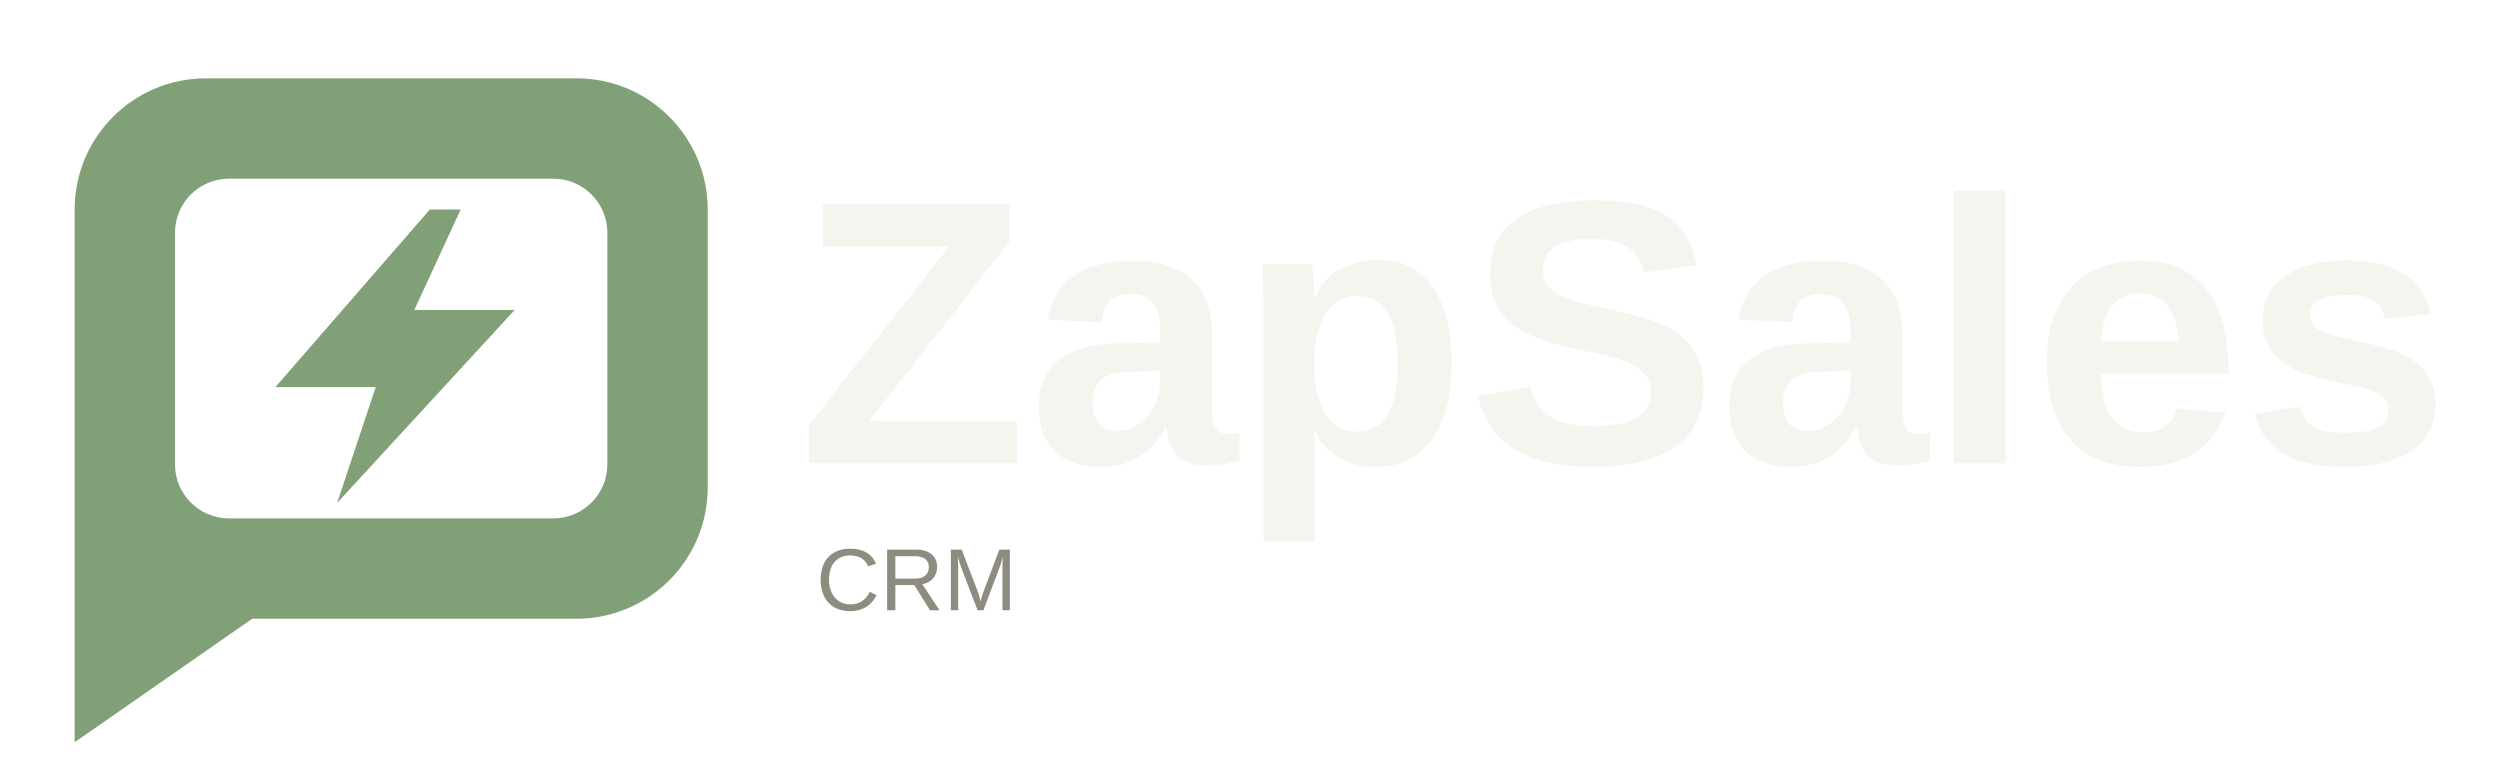
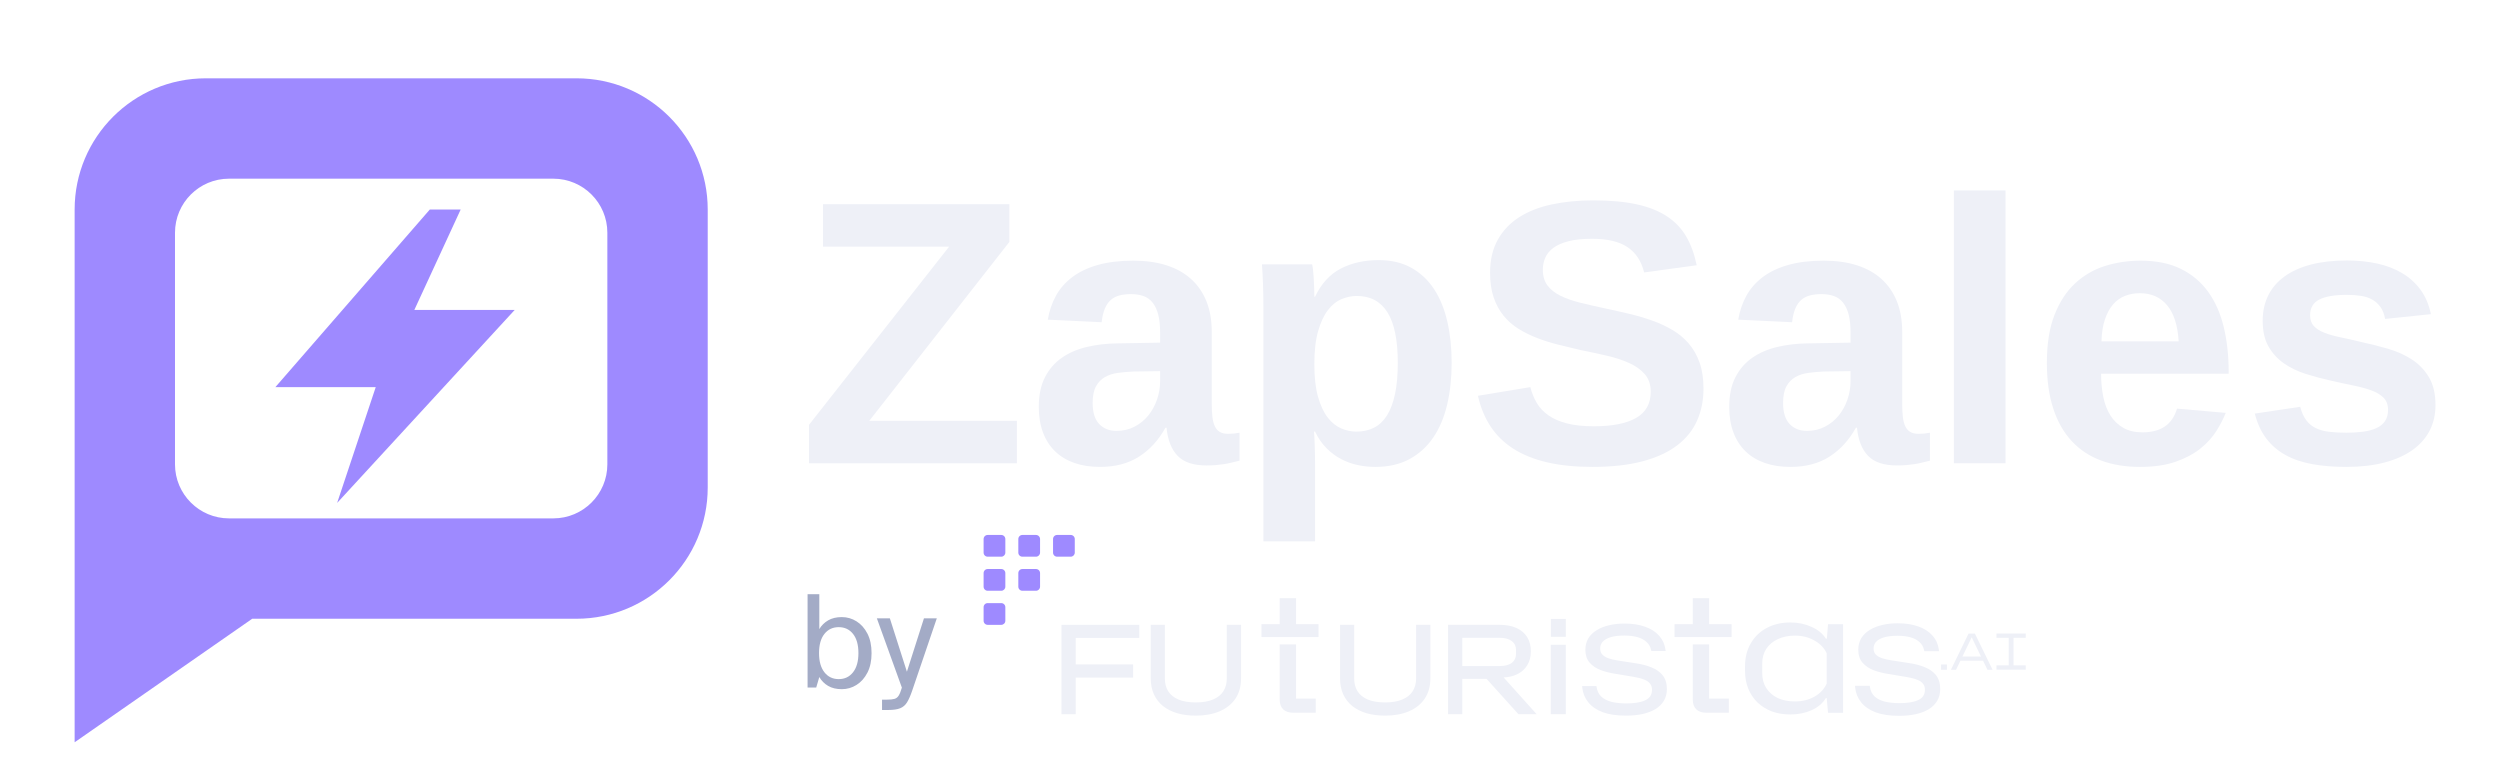
<svg xmlns="http://www.w3.org/2000/svg" viewBox="51 25 680 211" width="1360" height="422" role="img" aria-labelledby="title desc">
-   <g fill="#82A077" transform="translate(44 19) scale(1.05)">
+   <g fill="#9e8aff" transform="translate(44 19) scale(1.05)">
    <path d="M60 26H156A34 34 0 0 1 190 60V132A34 34 0 0 1 156 166H72L26 198V60A34 34 0 0 1 60 26ZM66 52A14 14 0 0 0 52 66V126A14 14 0 0 0 66 140H150A14 14 0 0 0 164 126V66A14 14 0 0 0 150 52Z" />
    <path d="M118 60L78 106H104L94 136L140 86H114L126 60Z" />
  </g>
-   <g fill="#F5F4EF">
+   <g fill="#eef0f7">
    <path transform="translate(268 151) scale(0.05 -0.05)" d="M1192 0L61 0L61 209L823 1178L137 1178L137 1409L1151 1409L1151 1204L389 231L1192 231Z" />
    <path transform="translate(330.55 151) scale(0.05 -0.05)" d="M393 -20Q315 -20 253.5 1.5Q192 23 149 64.5Q106 106 83 167Q60 228 60 306Q60 402 93.5 467.5Q127 533 185 573.5Q243 614 321 632.5Q399 651 487 652L720 656L720 711Q720 770 709.5 809.5Q699 849 679 874Q659 899 629.5 909.5Q600 920 562 920Q527 920 499.5 913Q472 906 452 888.5Q432 871 419.5 841.5Q407 812 402 767L109 781Q121 852 153 910.5Q185 969 241.5 1012Q298 1055 380.5 1078.5Q463 1102 574 1102Q675 1102 754 1077Q833 1052 888 1002.5Q943 953 972 881Q1001 809 1001 714L1001 320Q1001 282 1004.5 252Q1008 222 1017.5 201.5Q1027 181 1044.5 170.5Q1062 160 1090 160Q1122 160 1152 166L1152 14Q1127 8 1107 3Q1087 -2 1067 -5Q1047 -8 1024.5 -10Q1002 -12 972 -12Q866 -12 815.5 40Q765 92 755 193L749 193Q693 92 605.5 36Q518 -20 393 -20ZM720 501L576 499Q531 497 490.5 491.5Q450 486 419.5 468.5Q389 451 371 418Q353 385 353 328Q353 251 388.5 213.5Q424 176 483 176Q537 176 581 199Q625 222 655.5 259.5Q686 297 703 346Q720 395 720 446Z" />
    <path transform="translate(387.5 151) scale(0.05 -0.05)" d="M1167 546Q1167 423 1142.5 319Q1118 215 1067 140Q1016 65 937.5 22.5Q859 -20 752 -20Q704 -20 656.5 -10Q609 0 566 22.5Q523 45 486.5 81.5Q450 118 424 172L418 172Q419 167 420 147Q421 127 422 100.5Q423 74 423.5 44.5Q424 15 424 -10L424 -425L143 -425L143 833Q143 916 140.5 981Q138 1046 135 1082L408 1082Q410 1075 412.5 1055Q415 1035 416.5 1009Q418 983 419 955Q420 927 420 906L424 906Q475 1013 564 1059Q653 1105 770 1105Q873 1105 948 1063Q1023 1021 1071.5 947Q1120 873 1143.5 770.5Q1167 668 1167 546ZM874 546Q874 731 818 820.5Q762 910 651 910Q609 910 567.5 892.5Q526 875 493.5 832.5Q461 790 440.5 718.5Q420 647 420 538Q420 432 440 361.5Q460 291 492.5 249Q525 207 566 189.5Q607 172 649 172Q703 172 745 193.5Q787 215 815.5 260.5Q844 306 859 377Q874 448 874 546Z" />
    <path transform="translate(450.05 151) scale(0.05 -0.05)" d="M1286 406Q1286 310 1251 231.5Q1216 153 1142.5 97Q1069 41 954.5 10.5Q840 -20 682 -20Q542 -20 435 5Q328 30 251.5 79Q175 128 127.5 200.5Q80 273 59 367L344 414Q356 367 379 328Q402 289 442.5 260.5Q483 232 543.5 216.5Q604 201 690 201Q840 201 919.5 246.5Q999 292 999 389Q999 447 967 484Q935 521 882 545Q829 569 760 585Q691 601 616 616Q556 630 496 645Q436 660 381.5 681Q327 702 280 731Q233 760 198.5 802.5Q164 845 144.5 902Q125 959 125 1036Q125 1141 167 1216Q209 1291 283.5 1338.5Q358 1386 461 1408Q564 1430 686 1430Q824 1430 922.5 1408.5Q1021 1387 1087.5 1343Q1154 1299 1192.5 1232.5Q1231 1166 1249 1077L963 1038Q941 1129 873.5 1175Q806 1221 680 1221Q602 1221 550.5 1207.5Q499 1194 468.5 1171Q438 1148 425 1117.5Q412 1087 412 1053Q412 1001 437 967.5Q462 934 507 911.5Q552 889 614.5 873.5Q677 858 752 842Q818 828 883 812.5Q948 797 1007 776Q1066 755 1117 725Q1168 695 1205.5 651.5Q1243 608 1264.5 548Q1286 488 1286 406Z" />
    <path transform="translate(518.35 151) scale(0.05 -0.05)" d="M393 -20Q315 -20 253.5 1.5Q192 23 149 64.5Q106 106 83 167Q60 228 60 306Q60 402 93.5 467.5Q127 533 185 573.5Q243 614 321 632.5Q399 651 487 652L720 656L720 711Q720 770 709.5 809.5Q699 849 679 874Q659 899 629.5 909.5Q600 920 562 920Q527 920 499.5 913Q472 906 452 888.5Q432 871 419.5 841.5Q407 812 402 767L109 781Q121 852 153 910.5Q185 969 241.5 1012Q298 1055 380.5 1078.5Q463 1102 574 1102Q675 1102 754 1077Q833 1052 888 1002.5Q943 953 972 881Q1001 809 1001 714L1001 320Q1001 282 1004.5 252Q1008 222 1017.5 201.5Q1027 181 1044.5 170.5Q1062 160 1090 160Q1122 160 1152 166L1152 14Q1127 8 1107 3Q1087 -2 1067 -5Q1047 -8 1024.5 -10Q1002 -12 972 -12Q866 -12 815.5 40Q765 92 755 193L749 193Q693 92 605.5 36Q518 -20 393 -20ZM720 501L576 499Q531 497 490.5 491.5Q450 486 419.5 468.5Q389 451 371 418Q353 385 353 328Q353 251 388.5 213.5Q424 176 483 176Q537 176 581 199Q625 222 655.5 259.5Q686 297 703 346Q720 395 720 446Z" />
    <path transform="translate(575.3 151) scale(0.05 -0.05)" d="M143 0L143 1484L424 1484L424 0Z" />
    <path transform="translate(603.75 151) scale(0.05 -0.05)" d="M586 -20Q469 -20 375.5 14.5Q282 49 216 119.5Q150 190 115 296.5Q80 403 80 546Q80 701 121.5 807Q163 913 233.5 978.5Q304 1044 396 1073Q488 1102 590 1102Q718 1102 808.5 1057.5Q899 1013 957 933Q1015 853 1042 741.5Q1069 630 1069 495L1069 487L375 487Q375 419 387 360.5Q399 302 426 259.5Q453 217 496 192.5Q539 168 600 168Q674 168 721 199.5Q768 231 788 297L1053 274Q1035 228 1002.5 176Q970 124 916 80.5Q862 37 781.5 8.5Q701 -20 586 -20ZM586 925Q543 925 505.5 910.5Q468 896 440.5 864.5Q413 833 396 783Q379 733 377 663L797 663Q789 794 734 859.5Q679 925 586 925Z" />
    <path transform="translate(660.7 151) scale(0.05 -0.05)" d="M1055 316Q1055 238 1022.5 176Q990 114 928 70.5Q866 27 776 3.5Q686 -20 571 -20Q468 -20 385 -5Q302 10 239.5 44.5Q177 79 135 134Q93 189 72 270L319 307Q331 262 352 234Q373 206 404 191Q435 176 476.5 171Q518 166 571 166Q619 166 660.5 171.5Q702 177 732.5 190.5Q763 204 780 228.5Q797 253 797 290Q797 332 772.5 356.5Q748 381 705.5 396.5Q663 412 605.5 423.5Q548 435 483 450Q415 465 349 486Q283 507 231 543Q179 579 147 634.5Q115 690 115 775Q115 852 145 912.5Q175 973 233 1015.5Q291 1058 376.5 1080.5Q462 1103 573 1103Q661 1103 737 1086.5Q813 1070 873 1034.5Q933 999 973.5 944Q1014 889 1030 811L781 785Q774 824 756 849.5Q738 875 711.5 890Q685 905 650 910.5Q615 916 573 916Q473 916 423 890.5Q373 865 373 805Q373 768 393.5 746Q414 724 451.5 709.5Q489 695 540.5 684.5Q592 674 653 659Q728 643 800.5 621.5Q873 600 929.5 562.5Q986 525 1020.5 466Q1055 407 1055 316Z" />
  </g>
-   <g fill="#8E8B7F">
-     <path transform="translate(273 191) scale(0.01171875 -0.01171875)" d="M792 1274Q672 1274 579.5 1234Q487 1194 424.5 1120Q362 1046 330 942Q298 838 298 711Q298 584 332.5 478.5Q367 373 431.5 297Q496 221 589.5 179Q683 137 800 137Q882 137 949.5 158.5Q1017 180 1071.5 219Q1126 258 1169 311.5Q1212 365 1245 430L1401 352Q1363 273 1307 205Q1251 137 1175.5 87Q1100 37 1004.5 8.5Q909 -20 791 -20Q620 -20 491.5 34.5Q363 89 276.5 186.5Q190 284 147 418Q104 552 104 711Q104 876 149.5 1009Q195 1142 282.5 1235.5Q370 1329 498 1379.5Q626 1430 790 1430Q1015 1430 1166 1342Q1317 1254 1388 1081L1207 1021Q1187 1071 1153 1116.5Q1119 1162 1068 1197Q1017 1232 948.5 1253Q880 1274 792 1274Z" />
-     <path transform="translate(290.332 191) scale(0.01171875 -0.01171875)" d="M1164 0L798 585L359 585L359 0L168 0L168 1409L831 1409Q951 1409 1043.5 1381.5Q1136 1354 1199 1302Q1262 1250 1295 1175Q1328 1100 1328 1006Q1328 939 1308.5 874Q1289 809 1247 755Q1205 701 1140 662Q1075 623 984 607L1384 0ZM1136 1004Q1136 1068 1114 1115Q1092 1162 1050 1193.5Q1008 1225 948 1240.5Q888 1256 812 1256L359 1256L359 736L820 736Q902 736 962 756.5Q1022 777 1060.5 813Q1099 849 1117.5 898Q1136 947 1136 1004Z" />
-     <path transform="translate(307.6641 191) scale(0.01171875 -0.01171875)" d="M1366 0L1366 940Q1366 991 1367 1044Q1368 1097 1370 1141Q1372 1192 1375 1240Q1361 1189 1346 1139Q1333 1096 1317.5 1047.5Q1302 999 1287 960L923 0L789 0L420 960Q414 975 407.5 995Q401 1015 393.5 1037.5Q386 1060 378.5 1083.5Q371 1107 364 1130Q347 1183 331 1240Q332 1184 334 1129Q336 1082 337 1030.5Q338 979 338 940L338 0L168 0L168 1409L419 1409L794 432Q801 412 811 380.5Q821 349 830 316Q839 283 846.5 253.5Q854 224 857 208Q860 224 868 254Q876 284 886.5 317Q897 350 907 381Q917 412 925 432L1293 1409L1538 1409L1538 0Z" />
+   <g fill="#a3abc6">
+     <path transform="translate(268.000 212) scale(0.038 -0.038)" d="M315 -12Q257 -12 217.0 11.5Q177 35 154 75L132 0H70V668H154V418Q177 457 217.0 480.5Q257 504 315 504Q372 504 420.5 473.5Q469 443 498.5 385.5Q528 328 528 246Q528 164 498.5 106.5Q469 49 420.5 18.5Q372 -12 315 -12ZM293 60Q357 60 395.5 109.0Q434 158 434 246Q434 335 395.5 383.5Q357 432 293 432Q229 432 190.5 383.5Q152 335 152 246Q152 158 190.5 109.0Q229 60 293 60Z" />
+     <path transform="translate(289.508 212) scale(0.038 -0.038)" d="M37 -161V-87H71Q107 -87 126.0 -81.5Q145 -76 156.5 -57.5Q168 -39 179 -1L0 495H93L215 113L337 495H429L253 -22Q235 -75 216.5 -105.5Q198 -136 167.0 -148.5Q136 -161 80 -161Z" />
  </g>
+   <svg x="318" y="170" height="50" width="284.348" viewBox="86 100 654 115" fill="#eef0f7" aria-hidden="true">
+     <polygon points="739.21 165.52 739.21 162.82 720.89 162.82 720.89 165.52 728.56 165.52 728.56 182.75 720.89 182.75 720.89 185.45 739.21 185.45 739.21 182.75 731.57 182.75 731.57 165.52 739.21 165.52" />
+     <path d="M707.38,162.89h-3.97l-11.02,22.63h3.2l2.73-5.65h14.19l2.74,5.65h3.2l-11.05-22.63ZM699.59,177.24l5.06-10.49.59-1.37h.28l.62,1.37,5.08,10.49h-11.64Z" />
+     <path d="M686.22,185.52v-3.32h3.69v3.32h-3.69Z" />
+     <path d="M683.06,188.86c-1.76-2.19-4.14-3.84-7.09-4.98h0c-2.86-1.17-6.04-2.01-9.52-2.52h0l-11.45-1.78h0c-2.17-.34-4.05-.77-5.63-1.29l-.66-.23c-1.61-.65-2.79-1.45-3.59-2.38-.71-.88-1.1-2.02-1.1-3.52,0-1.45.43-2.72,1.29-3.82l.18-.22c1.03-1.16,2.61-2.12,4.82-2.82,2.25-.7,5.14-1.07,8.7-1.07,3.15,0,5.88.34,8.2,1,2.31.66,4.14,1.66,5.54,2.97h.01s.01.02.01.02c1.41,1.24,2.35,2.85,2.81,4.89l.17.78h9.23l-.16-1.14c-.47-3.36-1.82-6.28-4.04-8.71h0c-2.16-2.47-5.11-4.34-8.79-5.62h0c-3.66-1.34-7.99-1.99-12.98-1.99-3.44,0-6.64.35-9.6,1.07-2.95.66-5.56,1.69-7.79,3.09-2.11,1.28-3.81,2.87-5.07,4.78l-.25.39v.02c-1.25,2.11-1.86,4.51-1.86,7.2,0,3.3.87,6.06,2.7,8.16h0c1.8,2.03,4.12,3.57,6.92,4.66h.02c2.74,1.02,5.71,1.78,8.89,2.29h0s11.59,1.93,11.59,1.93h0c2.73.44,4.96,1.02,6.7,1.72h.01s.01,0,.01,0c1.71.65,2.9,1.49,3.64,2.49v.02s.03.02.03.02c.77.93,1.18,2.15,1.18,3.75s-.4,2.99-1.15,4.03h0c-.72,1.02-1.78,1.86-3.23,2.49h-.01c-1.44.66-3.13,1.13-5.09,1.42-1.98.29-4.11.43-6.4.43-3.55,0-6.68-.34-9.41-1.01h0c-2.49-.67-4.47-1.67-5.97-2.99l-.3-.27c-1.51-1.47-2.45-3.36-2.82-5.75l-.13-.85h-9.25l.11,1.1c.37,3.51,1.63,6.61,3.78,9.29,2.17,2.7,5.23,4.77,9.12,6.26h.02c3.96,1.45,8.82,2.15,14.54,2.15,3.77,0,7.22-.33,10.32-.99h.01c3.15-.71,5.88-1.74,8.17-3.09h.01c2.3-1.42,4.08-3.17,5.32-5.26,1.29-2.15,1.92-4.61,1.92-7.34,0-3.58-.86-6.55-2.67-8.8Z" />
+     <path d="M512.05,188.95c-1.74-2.16-4.1-3.8-7.03-4.94h0c-2.85-1.17-6.02-2-9.5-2.51l-11.44-1.78c-2.49-.39-4.58-.9-6.3-1.52-1.63-.65-2.84-1.47-3.66-2.43-.74-.91-1.14-2.09-1.14-3.61s.44-2.78,1.32-3.91l.18-.22c1.06-1.18,2.66-2.15,4.89-2.86h0c2.27-.71,5.17-1.07,8.74-1.07,3.16,0,5.91.34,8.24,1.01,2.32.66,4.18,1.67,5.6,3h.01s.01.02.01.02c1.44,1.26,2.39,2.9,2.85,4.97l.15.67h8.96l-.14-.97c-.44-3.13-1.64-5.86-3.6-8.18l-.4-.46c-2.15-2.46-5.08-4.31-8.75-5.58-3.64-1.33-7.95-1.98-12.92-1.98-3.42,0-6.61.35-9.55,1.06-2.95.66-5.54,1.68-7.76,3.08-2.24,1.35-4,3.06-5.27,5.12h0c-1.23,2.09-1.83,4.48-1.83,7.14,0,3.27.86,5.99,2.66,8.07h0c1.79,2.01,4.09,3.54,6.87,4.62h.01c2.73,1.02,5.69,1.78,8.86,2.28h0s11.59,1.93,11.59,1.93h0c2.74.44,4.97,1.02,6.73,1.73h.02c1.73.66,2.94,1.52,3.71,2.55v.02s.02.01.02.01c.79.96,1.22,2.21,1.22,3.84s-.41,3.04-1.18,4.11h0c-.74,1.05-1.82,1.9-3.29,2.54h-.01c-1.45.66-3.15,1.14-5.12,1.42-1.99.29-4.13.44-6.42.44-3.12,0-5.92-.26-8.41-.78l-1.05-.24c-2.66-.71-4.74-1.82-6.3-3.28-1.54-1.49-2.5-3.42-2.87-5.84l-.11-.72h-8.97l.1.94c.36,3.48,1.61,6.56,3.75,9.22,2.15,2.67,5.19,4.73,9.06,6.21h0s.01,0,.01,0c3.94,1.43,8.78,2.13,14.49,2.13,3.77,0,7.2-.33,10.29-.98h.01c3.14-.71,5.85-1.73,8.13-3.08h.01c2.28-1.41,4.05-3.14,5.27-5.2,1.28-2.13,1.91-4.57,1.91-7.28,0-3.55-.85-6.49-2.64-8.71Z" />
+     <rect x="442.13" y="153.72" width="9.35" height="11.17" />
+     <rect x="442.05" y="169.88" width="9.42" height="43.42" />
+     <path d="M357.81,157.4v33.64c0,3.08-.73,5.71-2.17,7.94h0c-1.38,2.16-3.48,3.87-6.38,5.1h0c-2.83,1.23-6.43,1.86-10.81,1.86s-7.93-.61-10.82-1.79c-2.89-1.23-5.02-2.96-6.45-5.17-1.39-2.22-2.1-4.86-2.1-7.95v-33.64h-8.85v33.5c0,3.72.66,7.07,2.01,10.02h0c1.34,2.9,3.26,5.36,5.74,7.37h.02c2.52,1.97,5.52,3.45,8.98,4.47h.01c3.46.97,7.28,1.45,11.46,1.45,5.59,0,10.52-.88,14.76-2.67,4.25-1.79,7.58-4.42,9.96-7.89h0c2.39-3.54,3.57-7.8,3.57-12.75v-33.5h-8.92Z" />
+     <path d="M239.38,157.4v33.64c0,3.08-.73,5.71-2.17,7.94h0c-1.38,2.16-3.48,3.87-6.38,5.1h0c-2.83,1.23-6.43,1.86-10.81,1.86s-7.93-.61-10.82-1.79c-2.89-1.23-5.02-2.96-6.45-5.17-1.39-2.22-2.1-4.86-2.1-7.95v-33.64h-8.85v33.5c0,3.72.66,7.07,2.01,10.02h0c1.34,2.9,3.26,5.36,5.74,7.37h.02c2.52,1.97,5.52,3.45,8.98,4.47h.01c3.46.97,7.28,1.45,11.46,1.45,5.59,0,10.52-.88,14.76-2.67,4.25-1.79,7.58-4.42,9.96-7.89h0c2.39-3.54,3.57-7.8,3.57-12.75v-33.5h-8.92Z" />
+     <polygon points="184.64 165.58 184.64 157.4 135.94 157.4 135.94 213.31 144.86 213.31 144.86 190.41 180.77 190.41 180.77 182.16 144.86 182.16 144.86 165.58 184.64 165.58" />
+     <polygon points="282.71 156.97 282.71 140.72 272.48 140.72 272.48 156.97 261.07 156.97 261.07 165.04 296.76 165.04 296.76 156.97 282.71 156.97" />
+     <path d="M282.71,169.62h-10.24v34.44c0,2.74.74,4.82,2.22,6.23,1.48,1.41,3.62,2.11,6.44,2.11h13.9v-8.87h-12.32v-33.91Z" />
+     <rect fill="#9e8aff" x="87.24" y="101.17" width="13.6" height="13.6" rx="2.55" ry="2.55" />
+     <rect fill="#9e8aff" x="108.96" y="101.17" width="13.6" height="13.6" rx="2.55" ry="2.55" />
+     <rect fill="#9e8aff" x="130.68" y="101.17" width="13.6" height="13.6" rx="2.55" ry="2.55" />
+     <rect fill="#9e8aff" x="87.24" y="122.48" width="13.6" height="13.6" rx="2.55" ry="2.55" />
+     <rect fill="#9e8aff" x="108.96" y="122.48" width="13.6" height="13.6" rx="2.55" ry="2.55" />
+     <rect fill="#9e8aff" x="87.24" y="143.8" width="13.6" height="13.6" rx="2.55" ry="2.55" />
+     <path d="M541.14,169.62h-10.24v34.44c0,2.74.74,4.82,2.22,6.23,1.48,1.41,3.62,2.11,6.44,2.11h13.9v-8.87h-12.32v-33.91Z" />
+     <polygon points="541.14 156.97 541.14 140.72 530.9 140.72 530.9 156.97 519.5 156.97 519.5 165.04 555.18 165.04 555.18 156.97 541.14 156.97" />
+     <path d="M412.55,190.31c3.13-.13,5.91-.76,8.32-1.92h0c2.77-1.3,4.93-3.2,6.46-5.68,1.53-2.49,2.28-5.42,2.28-8.78s-.77-6.44-2.36-8.94c-1.59-2.48-3.85-4.37-6.77-5.67-2.91-1.3-6.38-1.93-10.39-1.93h-32.3v55.91h8.92v-22.08h15.2l19.67,21.8.26.28h11.37l-20.65-23ZM386.71,183.2v-17.7h23.23c3.51,0,6.07.75,7.8,2.12h.01c1.71,1.32,2.57,3.12,2.57,5.5v2.45c0,2.38-.86,4.21-2.57,5.57-1.73,1.33-4.29,2.05-7.81,2.05h-23.23Z" />
+     <path d="M615.52,156.97l-.74,9.08h-.63c-1.97-3.17-4.96-5.63-8.97-7.39-4.01-1.83-8.41-2.74-13.2-2.74-5.63,0-10.59,1.16-14.89,3.48-4.22,2.25-7.53,5.45-9.92,9.61-2.39,4.08-3.59,8.94-3.59,14.57v2.43c0,4.15.67,7.92,2.01,11.3,1.41,3.38,3.34,6.26,5.81,8.66,2.53,2.39,5.53,4.26,8.97,5.6,3.52,1.27,7.39,1.9,11.61,1.9,4.79,0,9.18-.88,13.2-2.64,4.01-1.83,7-4.36,8.97-7.6h.53l.84,9.18h9.4v-55.42h-9.4ZM614.68,194.13c-1.55,3.45-4.12,6.19-7.71,8.23-3.52,1.97-7.57,2.96-12.14,2.96-4.08,0-7.67-.7-10.77-2.11-3.03-1.48-5.42-3.55-7.18-6.23-1.69-2.67-2.53-5.77-2.53-9.29v-6.02c0-3.59.85-6.69,2.53-9.29,1.76-2.6,4.15-4.61,7.18-6.02,3.1-1.48,6.69-2.22,10.77-2.22,4.57,0,8.62,1.02,12.14,3.06,3.59,1.97,6.16,4.65,7.71,8.02v18.9Z" />
+   </svg>
</svg>
